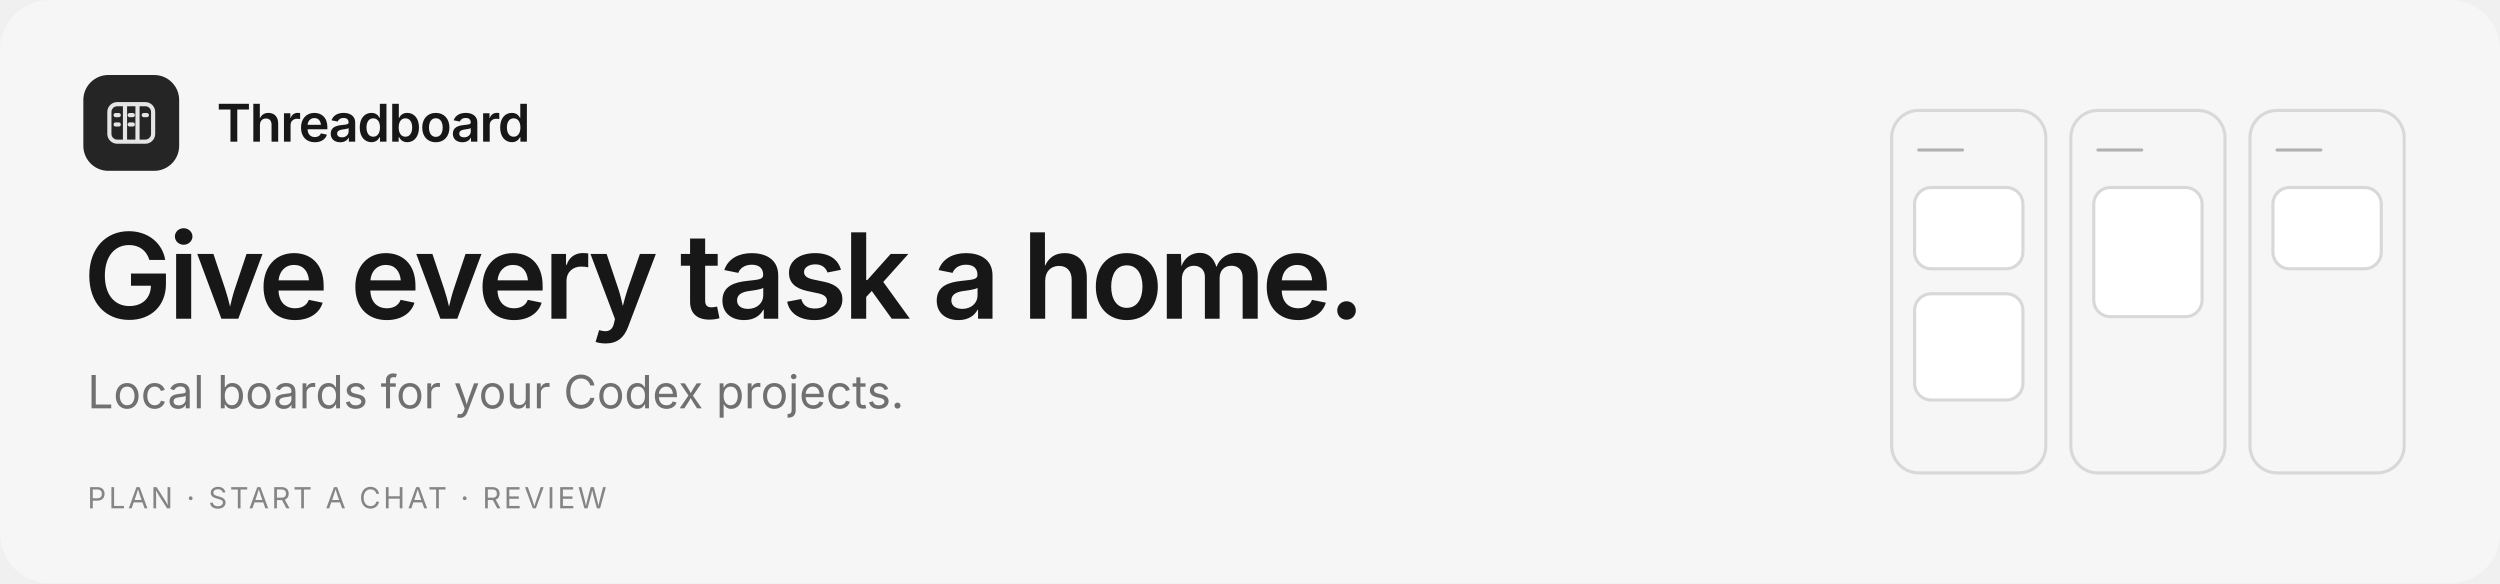
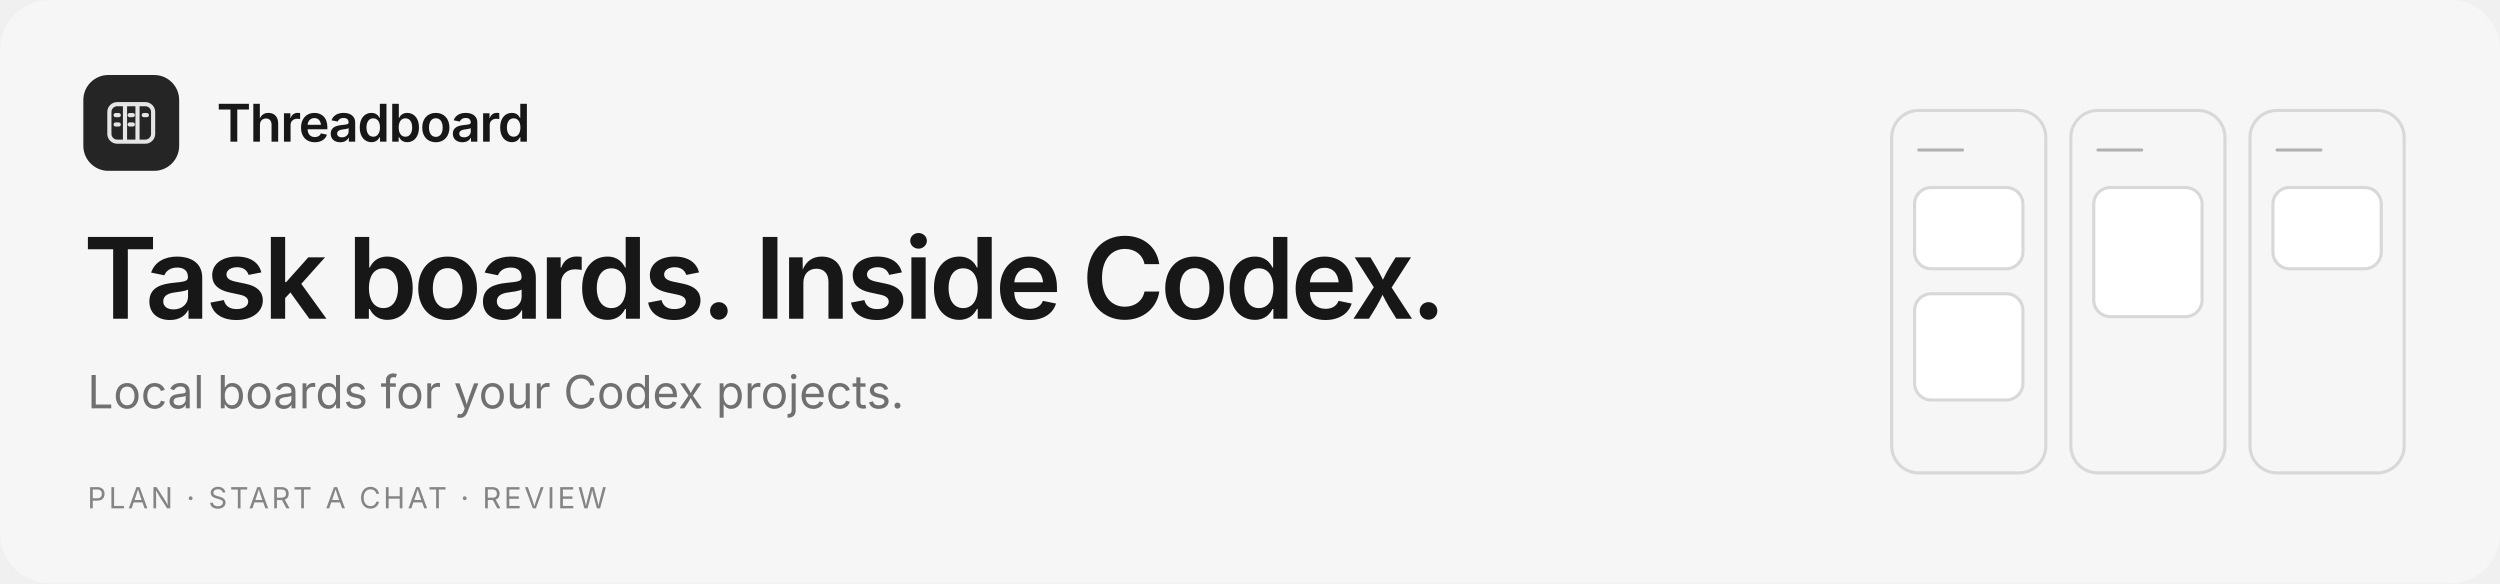
<svg xmlns="http://www.w3.org/2000/svg" width="1200" height="280" viewBox="0 0 1200 280" fill="none">
  <rect width="1200" height="280" rx="24" fill="#F6F6F6" />
  <rect x="40" y="36" width="46" height="46" rx="12" fill="#252525" />
  <g transform="translate(48 44) scale(1.5)" stroke="#E5E5E5" stroke-width="1.33" stroke-linecap="round" stroke-linejoin="round">
    <rect x="3" y="4" width="14" height="12" rx="2.5" />
    <path d="M8 4.5v11M12 4.5v11M5 7.5h1M9.5 7.5h1M14 7.5h1M5 10.5h1M9.5 10.5h1" />
  </g>
  <g font-family="-apple-system, BlinkMacSystemFont, Segoe UI, sans-serif">
    <text x="104" y="68" fill="#171717" font-size="25" font-weight="600" letter-spacing="-.6">Threadboard</text>
-     <text x="40" y="153" fill="#171717" font-size="57" font-weight="600" letter-spacing="-2">Give every task a home.</text>
+     <text x="40" y="153" fill="#171717" font-size="54" font-weight="600" letter-spacing="-2">Task boards. Inside Codex.</text>
    <text x="42" y="196" fill="#707070" font-size="22">Local boards for your Codex projects.</text>
    <text x="42" y="244" fill="#858585" font-size="14" letter-spacing="1.3">PLAN  ·  START A CHAT  ·  REVIEW</text>
  </g>
  <g transform="translate(908 53)" stroke="#D8D8D8" stroke-width="1.5">
    <rect width="74" height="174" rx="13" />
    <rect x="86" width="74" height="174" rx="13" />
    <rect x="172" width="74" height="174" rx="13" />
    <rect x="11" y="37" width="52" height="39" rx="8" fill="#FFFFFF" />
    <rect x="11" y="88" width="52" height="51" rx="8" fill="#FFFFFF" />
    <rect x="97" y="37" width="52" height="62" rx="8" fill="#FFFFFF" />
    <rect x="183" y="37" width="52" height="39" rx="8" fill="#FFFFFF" />
    <path d="M13 19h21M99 19h21M185 19h21" stroke="#B0B0B0" stroke-linecap="round" />
  </g>
</svg>
